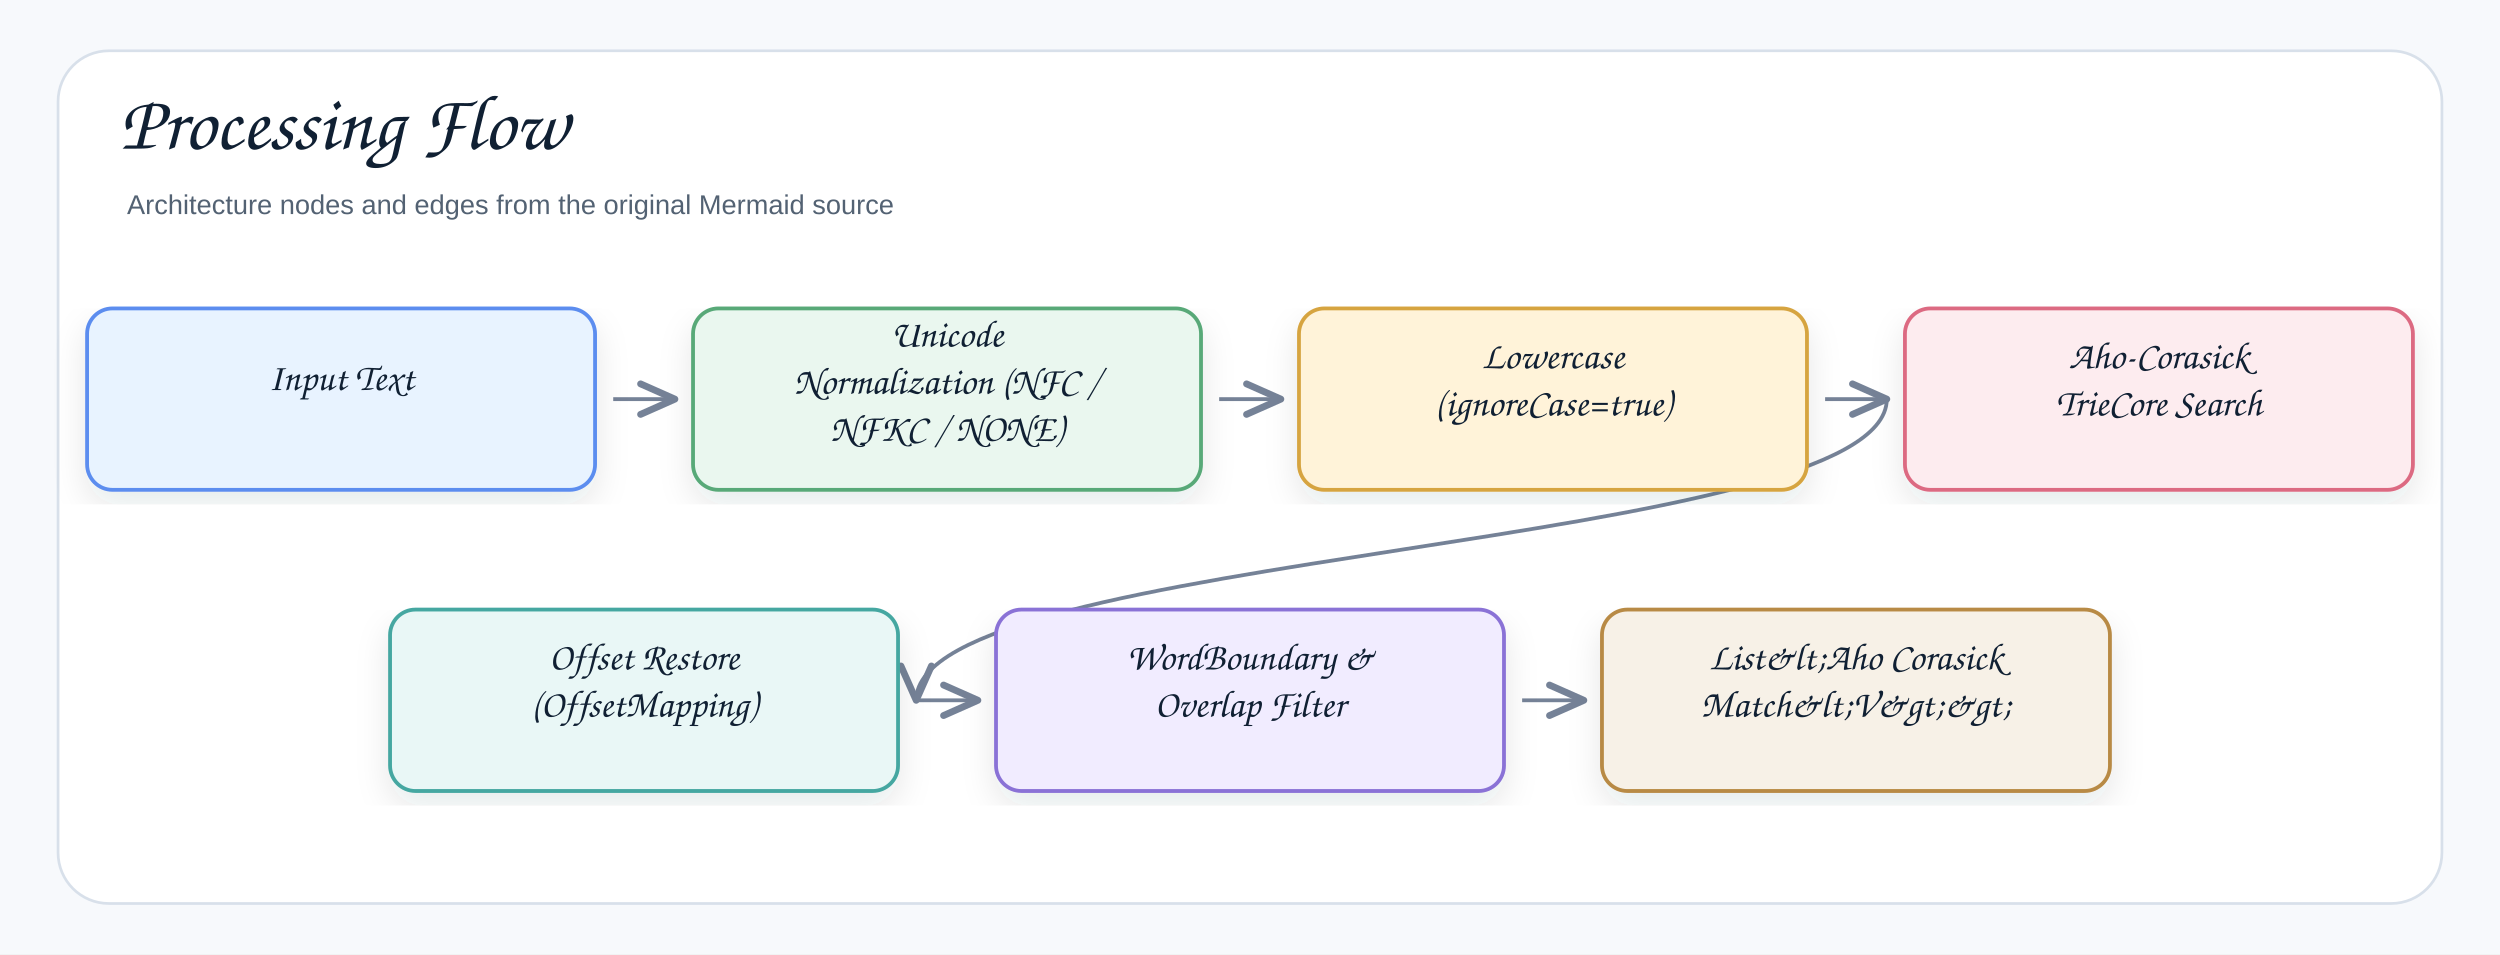
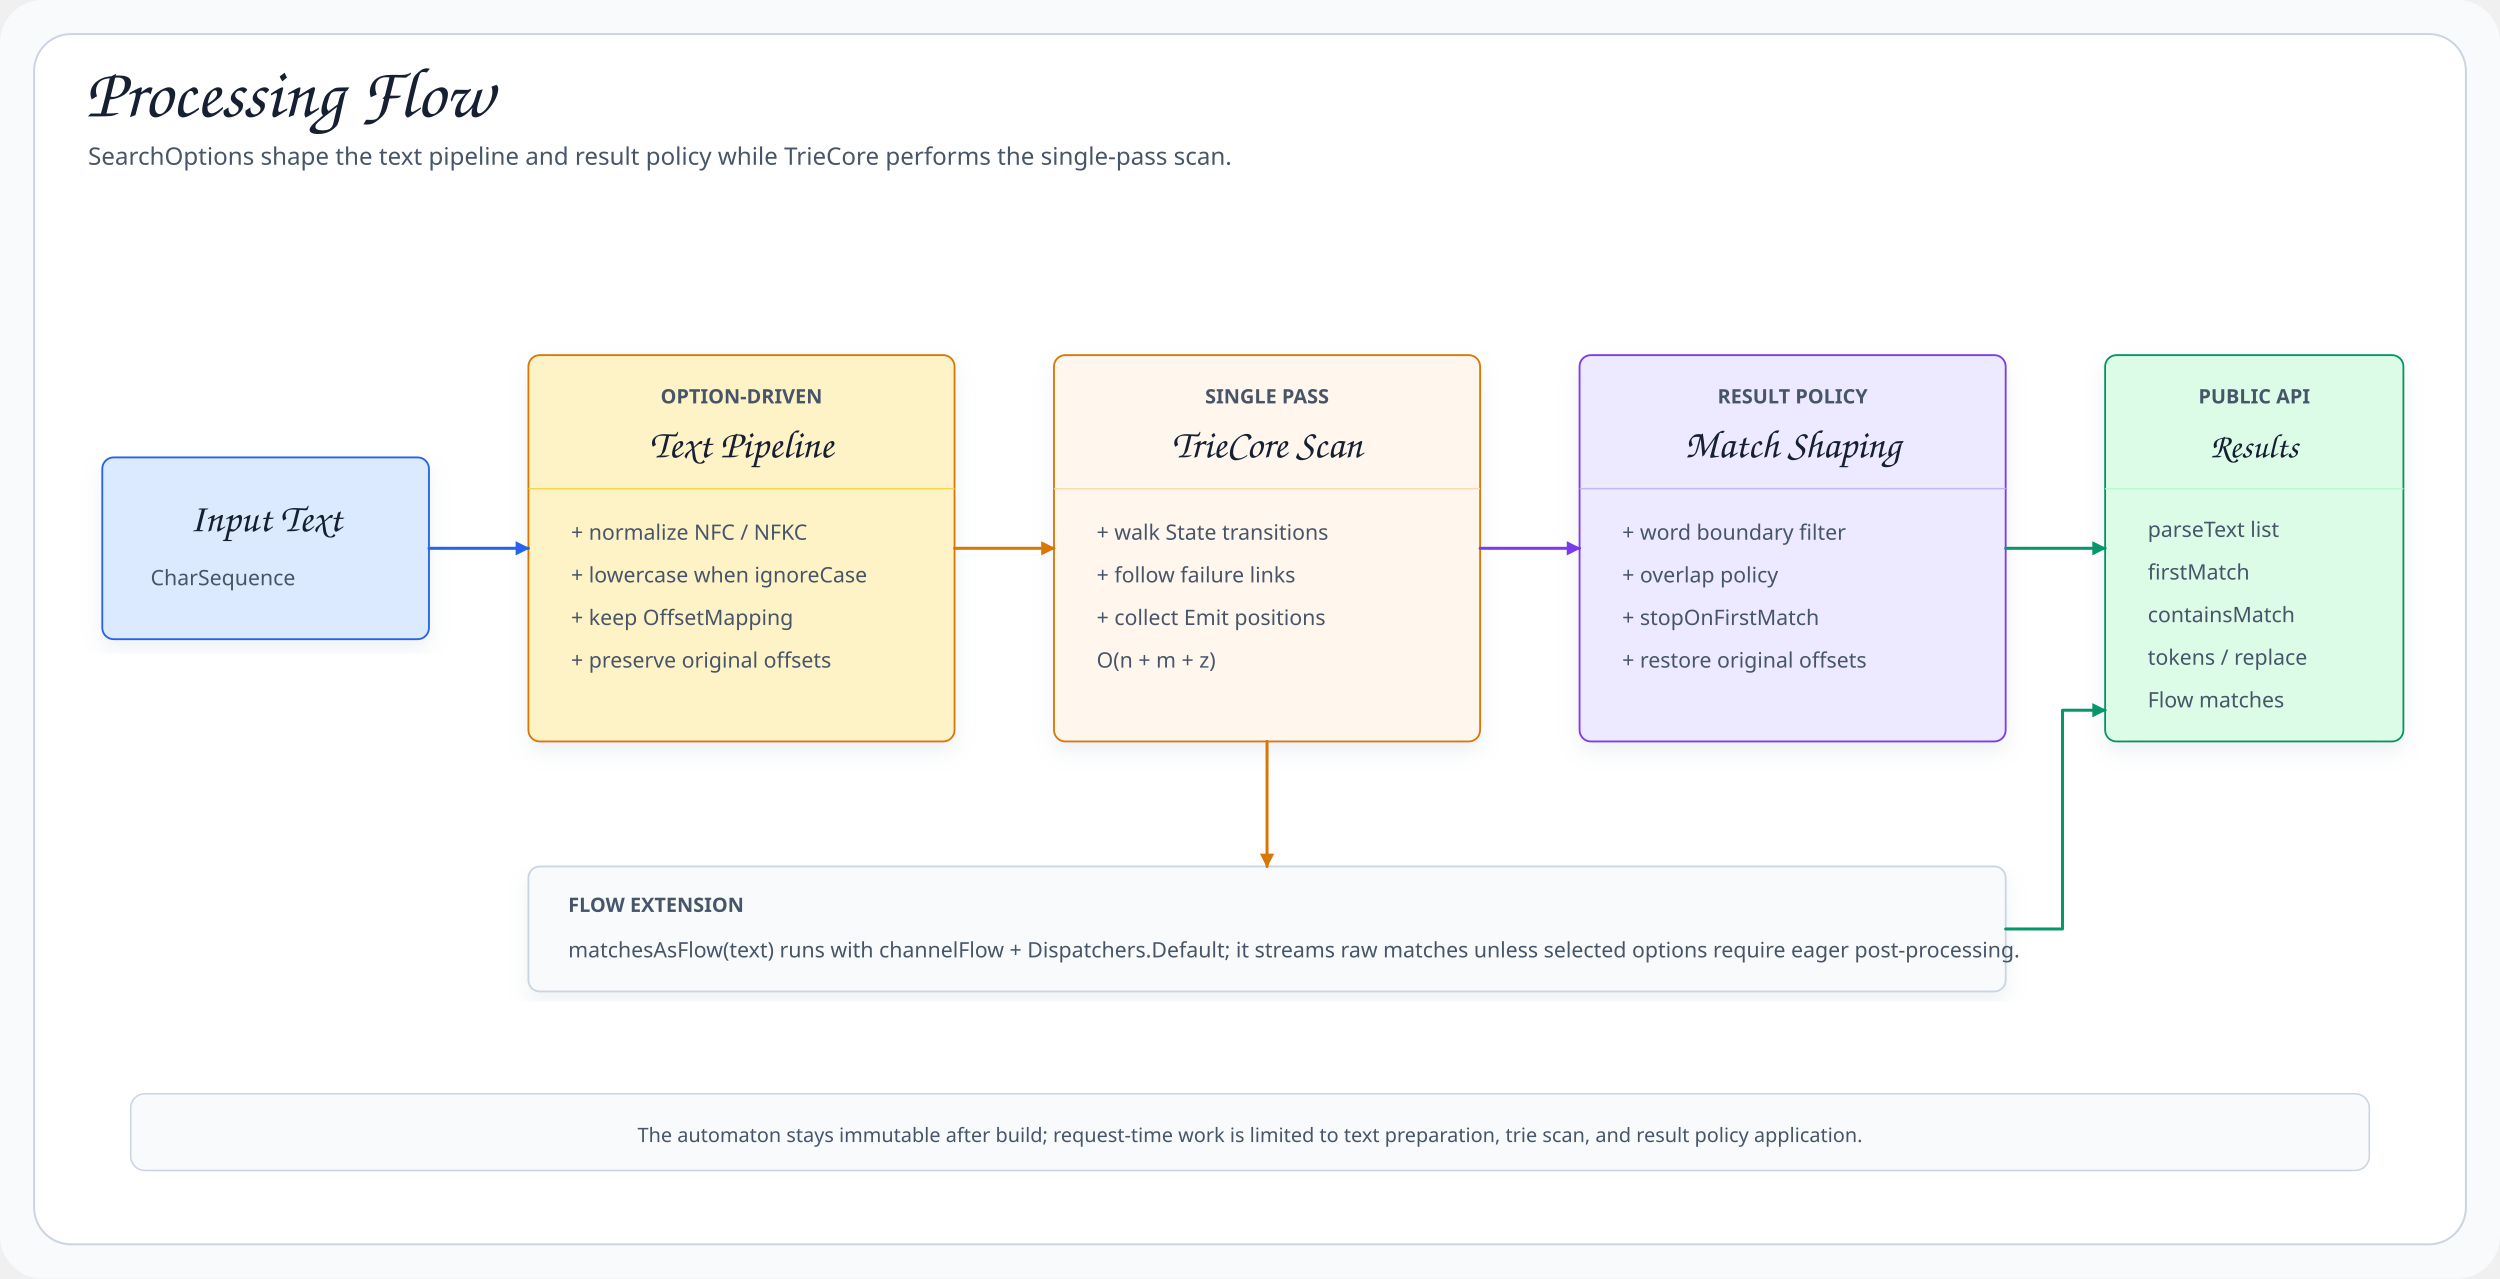
- <svg xmlns="http://www.w3.org/2000/svg" width="1378" height="526" viewBox="0 0 1378 526" role="img" aria-label="Processing Flow">
+ <svg xmlns="http://www.w3.org/2000/svg" width="1760" height="900" viewBox="0 0 1760 900" role="img" aria-labelledby="title desc">
  <defs>
    <filter id="shadow" x="-8%" y="-8%" width="116%" height="116%">
-       <feDropShadow dx="0" dy="8" stdDeviation="9" flood-color="#1f2937" flood-opacity="0.10" />
+       <feDropShadow dx="0" dy="7" stdDeviation="7" flood-color="#94a3b8" flood-opacity="0.16" />
    </filter>
-     <marker id="openArrow" markerWidth="12" markerHeight="10" refX="10" refY="5" orient="auto" markerUnits="strokeWidth">
-       <path d="M 1 1 L 10 5 L 1 9" fill="none" stroke="#758297" stroke-width="1.8" stroke-linecap="round" stroke-linejoin="round" />
+     <marker id="arrowBlue" viewBox="0 0 10 10" refX="9" refY="5" markerWidth="10" markerHeight="10" orient="auto" markerUnits="userSpaceOnUse">
+       <path d="M 0 0 L 10 5 L 0 10 Z" fill="#2563eb" stroke-dasharray="none" />
    </marker>
-     <marker id="inherit" markerWidth="14" markerHeight="12" refX="12" refY="6" orient="auto" markerUnits="strokeWidth">
-       <path d="M 0 1 L 12 6 L 0 11 Z" fill="#ffffff" stroke="#758297" stroke-width="1.8" />
+     <marker id="arrowOrange" viewBox="0 0 10 10" refX="9" refY="5" markerWidth="10" markerHeight="10" orient="auto" markerUnits="userSpaceOnUse">
+       <path d="M 0 0 L 10 5 L 0 10 Z" fill="#d97706" stroke-dasharray="none" />
+     </marker>
+     <marker id="arrowPurple" viewBox="0 0 10 10" refX="9" refY="5" markerWidth="10" markerHeight="10" orient="auto" markerUnits="userSpaceOnUse">
+       <path d="M 0 0 L 10 5 L 0 10 Z" fill="#7c3aed" stroke-dasharray="none" />
+     </marker>
+     <marker id="arrowGreen" viewBox="0 0 10 10" refX="9" refY="5" markerWidth="10" markerHeight="10" orient="auto" markerUnits="userSpaceOnUse">
+       <path d="M 0 0 L 10 5 L 0 10 Z" fill="#059669" stroke-dasharray="none" />
    </marker>
    <style>
-     .canvas{fill:#f7f9fc}.frame{fill:#fff;stroke:#d8e0ea;stroke-width:1.5}
-     .title{font-family:"Architects Daughter","Comic Sans MS","Comic Sans",cursive;font-size:43px;font-weight:400;fill:#102033}
-     .subtitle{font-family:"Comic Sans MS","Comic Sans","Comic Neue",Arial,sans-serif;font-size:15px;font-weight:400;fill:#536273}
-     .label{font-family:"Architects Daughter","Comic Sans MS","Comic Sans",cursive;font-size:25px;font-weight:400;fill:#102033}
-     .smallLabel{font-family:"Architects Daughter","Comic Sans MS","Comic Sans",cursive;font-size:21px;font-weight:400;fill:#102033}
-     .mono{font-family:"Comic Sans MS","Comic Sans","Comic Neue",Arial,sans-serif;font-size:12px;font-weight:400;fill:#102033}
-     .small{font-family:"Comic Sans MS","Comic Sans","Comic Neue",Arial,sans-serif;font-size:12px;font-weight:400;fill:#536273}
-     .strong{font-family:"Comic Sans MS","Comic Sans","Comic Neue",Arial,sans-serif;font-size:13px;font-weight:400;fill:#102033}
-     .card{stroke-width:2.1;filter:url(#shadow)}.compartment{stroke-width:1.5;fill:none}
-     .line{stroke:#758297;stroke-width:2.1;fill:none;marker-end:url(#openArrow)}
-     .plainLine{stroke:#758297;stroke-width:2.1;fill:none}
-     .dashed{stroke:#758297;stroke-width:2.1;stroke-dasharray:7 6;fill:none;marker-end:url(#openArrow)}
-     .inheritLine{stroke:#758297;stroke-width:2.2;fill:none;marker-end:url(#inherit)}
-     .implLine{stroke:#758297;stroke-width:2.2;stroke-dasharray:8 7;fill:none;marker-end:url(#inherit)}
+     .canvas{fill:#f8fafc}
+     .frame{fill:#fff;stroke:#cbd5e1;stroke-width:1.4}
+     .title{font-family:"Architects Daughter","Comic Sans MS",cursive;font-size:50px;fill:#172033}
+     .subtitle,.body,.tag,.footer{font-family:"Comic Mono","Comic Sans MS",sans-serif;fill:#475569}
+     .subtitle{font-size:17px}
+     .tag{font-size:14px;font-weight:700}
+     .body{font-size:15px}
+     .footer{font-size:14px}
+     .name{font-family:"Architects Daughter","Comic Sans MS",cursive;font-size:28px;fill:#172033}
+     .small-name{font-family:"Architects Daughter","Comic Sans MS",cursive;font-size:24px;fill:#172033}
+     .card{filter:url(#shadow);stroke-width:1.3}
+     .sep{stroke-width:1.0}
+     .line{fill:none;stroke-width:2.1;stroke-linecap:round;stroke-linejoin:round}
  </style>
  </defs>
-   <rect class="canvas" width="1378" height="526" />
-   <rect class="frame" x="32" y="28" width="1314" height="470" rx="28" />
-   <text class="title" x="66" y="82">Processing Flow</text>
-   <text class="subtitle" x="70" y="118">Architecture nodes and edges from the original Mermaid source</text>
-   <path class="line" d="M839 386 C839 386 873 386 873 386" />
-   <path class="line" d="M505 386 C505 386 539 386 539 386" />
-   <path class="line" d="M1040 220 C1040 303 505 303 505 386" />
-   <path class="line" d="M1006 220 C1006 220 1040 220 1040 220" />
-   <path class="line" d="M672 220 C672 220 706 220 706 220" />
-   <path class="line" d="M338 220 C338 220 372 220 372 220" />
-   <g transform="translate(48,170)">
-     <rect class="card" x="0" y="0" width="280" height="100" rx="14" fill="#E8F3FF" stroke="#5B8DEF" />
-     <text class="smallLabel" x="140" y="45" text-anchor="middle">Input Text</text>
-   </g>
-   <g transform="translate(382,170)">
-     <rect class="card" x="0" y="0" width="280" height="100" rx="14" fill="#EAF7EF" stroke="#58A978" />
-     <text class="smallLabel" x="140" y="21" text-anchor="middle">Unicode</text>
-     <text class="smallLabel" x="140" y="47" text-anchor="middle">Normalization (NFC /</text>
-     <text class="smallLabel" x="140" y="73" text-anchor="middle">NFKC / NONE)</text>
-   </g>
-   <g transform="translate(716,170)">
-     <rect class="card" x="0" y="0" width="280" height="100" rx="14" fill="#FFF3D9" stroke="#D6A441" />
-     <text class="smallLabel" x="140" y="33" text-anchor="middle">Lowercase</text>
-     <text class="smallLabel" x="140" y="59" text-anchor="middle">(ignoreCase=true)</text>
-   </g>
-   <g transform="translate(1050,170)">
-     <rect class="card" x="0" y="0" width="280" height="100" rx="14" fill="#FDECEF" stroke="#DC6B82" />
-     <text class="smallLabel" x="140" y="33" text-anchor="middle">Aho-Corasick</text>
-     <text class="smallLabel" x="140" y="59" text-anchor="middle">TrieCore Search</text>
-   </g>
-   <g transform="translate(215,336)">
-     <rect class="card" x="0" y="0" width="280" height="100" rx="14" fill="#E9F7F6" stroke="#45A7A1" />
-     <text class="smallLabel" x="140" y="33" text-anchor="middle">Offset Restore</text>
-     <text class="smallLabel" x="140" y="59" text-anchor="middle">(OffsetMapping)</text>
-   </g>
-   <g transform="translate(549,336)">
-     <rect class="card" x="0" y="0" width="280" height="100" rx="14" fill="#F1ECFF" stroke="#8A72D6" />
-     <text class="smallLabel" x="140" y="33" text-anchor="middle">WordBoundary &amp;</text>
-     <text class="smallLabel" x="140" y="59" text-anchor="middle">Overlap Filter</text>
-   </g>
-   <g transform="translate(883,336)">
-     <rect class="card" x="0" y="0" width="280" height="100" rx="14" fill="#F7F1E7" stroke="#B88A44" />
-     <text class="smallLabel" x="140" y="33" text-anchor="middle">List&amp;lt;Aho Corasick</text>
-     <text class="smallLabel" x="140" y="59" text-anchor="middle">Match&amp;lt;V&amp;gt;&amp;gt;</text>
-   </g>
+   <rect class="canvas" width="1760" height="900" rx="30" />
+   <rect class="frame" x="24" y="24" width="1712" height="852" rx="26" />
+   <text class="title" x="60" y="82">Processing Flow</text>
+   <text class="subtitle" x="62" y="116">SearchOptions shape the text pipeline and result policy while TrieCore performs the single-pass scan.</text>
+   <rect class="card" x="72" y="322" width="230" height="128" rx="8" fill="#dbeafe" stroke="#2563eb" />
+   <text class="name" x="187" y="374" text-anchor="middle">Input Text</text>
+   <text class="body" x="106" y="412">CharSequence</text>
+   <rect class="card" x="372" y="250" width="300" height="272" rx="8" fill="#fef3c7" stroke="#d97706" />
+   <text class="tag" x="522" y="284" text-anchor="middle">OPTION-DRIVEN</text>
+   <text class="name" x="522" y="322" text-anchor="middle">Text Pipeline</text>
+   <line class="sep" x1="372" y1="344" x2="672" y2="344" stroke="#fcd34d" />
+   <text class="body" x="402" y="380">+ normalize NFC / NFKC</text>
+   <text class="body" x="402" y="410">+ lowercase when ignoreCase</text>
+   <text class="body" x="402" y="440">+ keep OffsetMapping</text>
+   <text class="body" x="402" y="470">+ preserve original offsets</text>
+   <rect class="card" x="742" y="250" width="300" height="272" rx="8" fill="#fff7ed" stroke="#d97706" />
+   <text class="tag" x="892" y="284" text-anchor="middle">SINGLE PASS</text>
+   <text class="name" x="892" y="322" text-anchor="middle">TrieCore Scan</text>
+   <line class="sep" x1="742" y1="344" x2="1042" y2="344" stroke="#fed7aa" />
+   <text class="body" x="772" y="380">+ walk State transitions</text>
+   <text class="body" x="772" y="410">+ follow failure links</text>
+   <text class="body" x="772" y="440">+ collect Emit positions</text>
+   <text class="body" x="772" y="470">O(n + m + z)</text>
+   <rect class="card" x="1112" y="250" width="300" height="272" rx="8" fill="#ede9fe" stroke="#7c3aed" />
+   <text class="tag" x="1262" y="284" text-anchor="middle">RESULT POLICY</text>
+   <text class="name" x="1262" y="322" text-anchor="middle">Match Shaping</text>
+   <line class="sep" x1="1112" y1="344" x2="1412" y2="344" stroke="#c4b5fd" />
+   <text class="body" x="1142" y="380">+ word boundary filter</text>
+   <text class="body" x="1142" y="410">+ overlap policy</text>
+   <text class="body" x="1142" y="440">+ stopOnFirstMatch</text>
+   <text class="body" x="1142" y="470">+ restore original offsets</text>
+   <rect class="card" x="1482" y="250" width="210" height="272" rx="8" fill="#dcfce7" stroke="#059669" />
+   <text class="tag" x="1587" y="284" text-anchor="middle">PUBLIC API</text>
+   <text class="small-name" x="1587" y="322" text-anchor="middle">Results</text>
+   <line class="sep" x1="1482" y1="344" x2="1692" y2="344" stroke="#bbf7d0" />
+   <text class="body" x="1512" y="378">parseText list</text>
+   <text class="body" x="1512" y="408">firstMatch</text>
+   <text class="body" x="1512" y="438">containsMatch</text>
+   <text class="body" x="1512" y="468">tokens / replace</text>
+   <text class="body" x="1512" y="498">Flow matches</text>
+   <path class="line" d="M 302 386 L 372 386" stroke="#2563eb" marker-end="url(#arrowBlue)" />
+   <path class="line" d="M 672 386 L 742 386" stroke="#d97706" marker-end="url(#arrowOrange)" />
+   <path class="line" d="M 1042 386 L 1112 386" stroke="#7c3aed" marker-end="url(#arrowPurple)" />
+   <path class="line" d="M 1412 386 L 1482 386" stroke="#059669" marker-end="url(#arrowGreen)" />
+   <rect class="card" x="372" y="610" width="1040" height="88" rx="8" fill="#f8fafc" stroke="#cbd5e1" />
+   <text class="tag" x="400" y="642">FLOW EXTENSION</text>
+   <text class="body" x="400" y="674">matchesAsFlow(text) runs with channelFlow + Dispatchers.Default; it streams raw matches unless selected options require eager post-processing.</text>
+   <path class="line" d="M 892 522 L 892 610" stroke="#d97706" marker-end="url(#arrowOrange)" />
+   <path class="line" d="M 1412 654 L 1452 654 L 1452 500 L 1482 500" stroke="#059669" marker-end="url(#arrowGreen)" />
+   <rect x="92" y="770" width="1576" height="54" rx="10" fill="#f8fafc" stroke="#cbd5e1" stroke-width="1.1" />
+   <text class="footer" x="880" y="804" text-anchor="middle">The automaton stays immutable after build; request-time work is limited to text preparation, trie scan, and result policy application.</text>
</svg>
